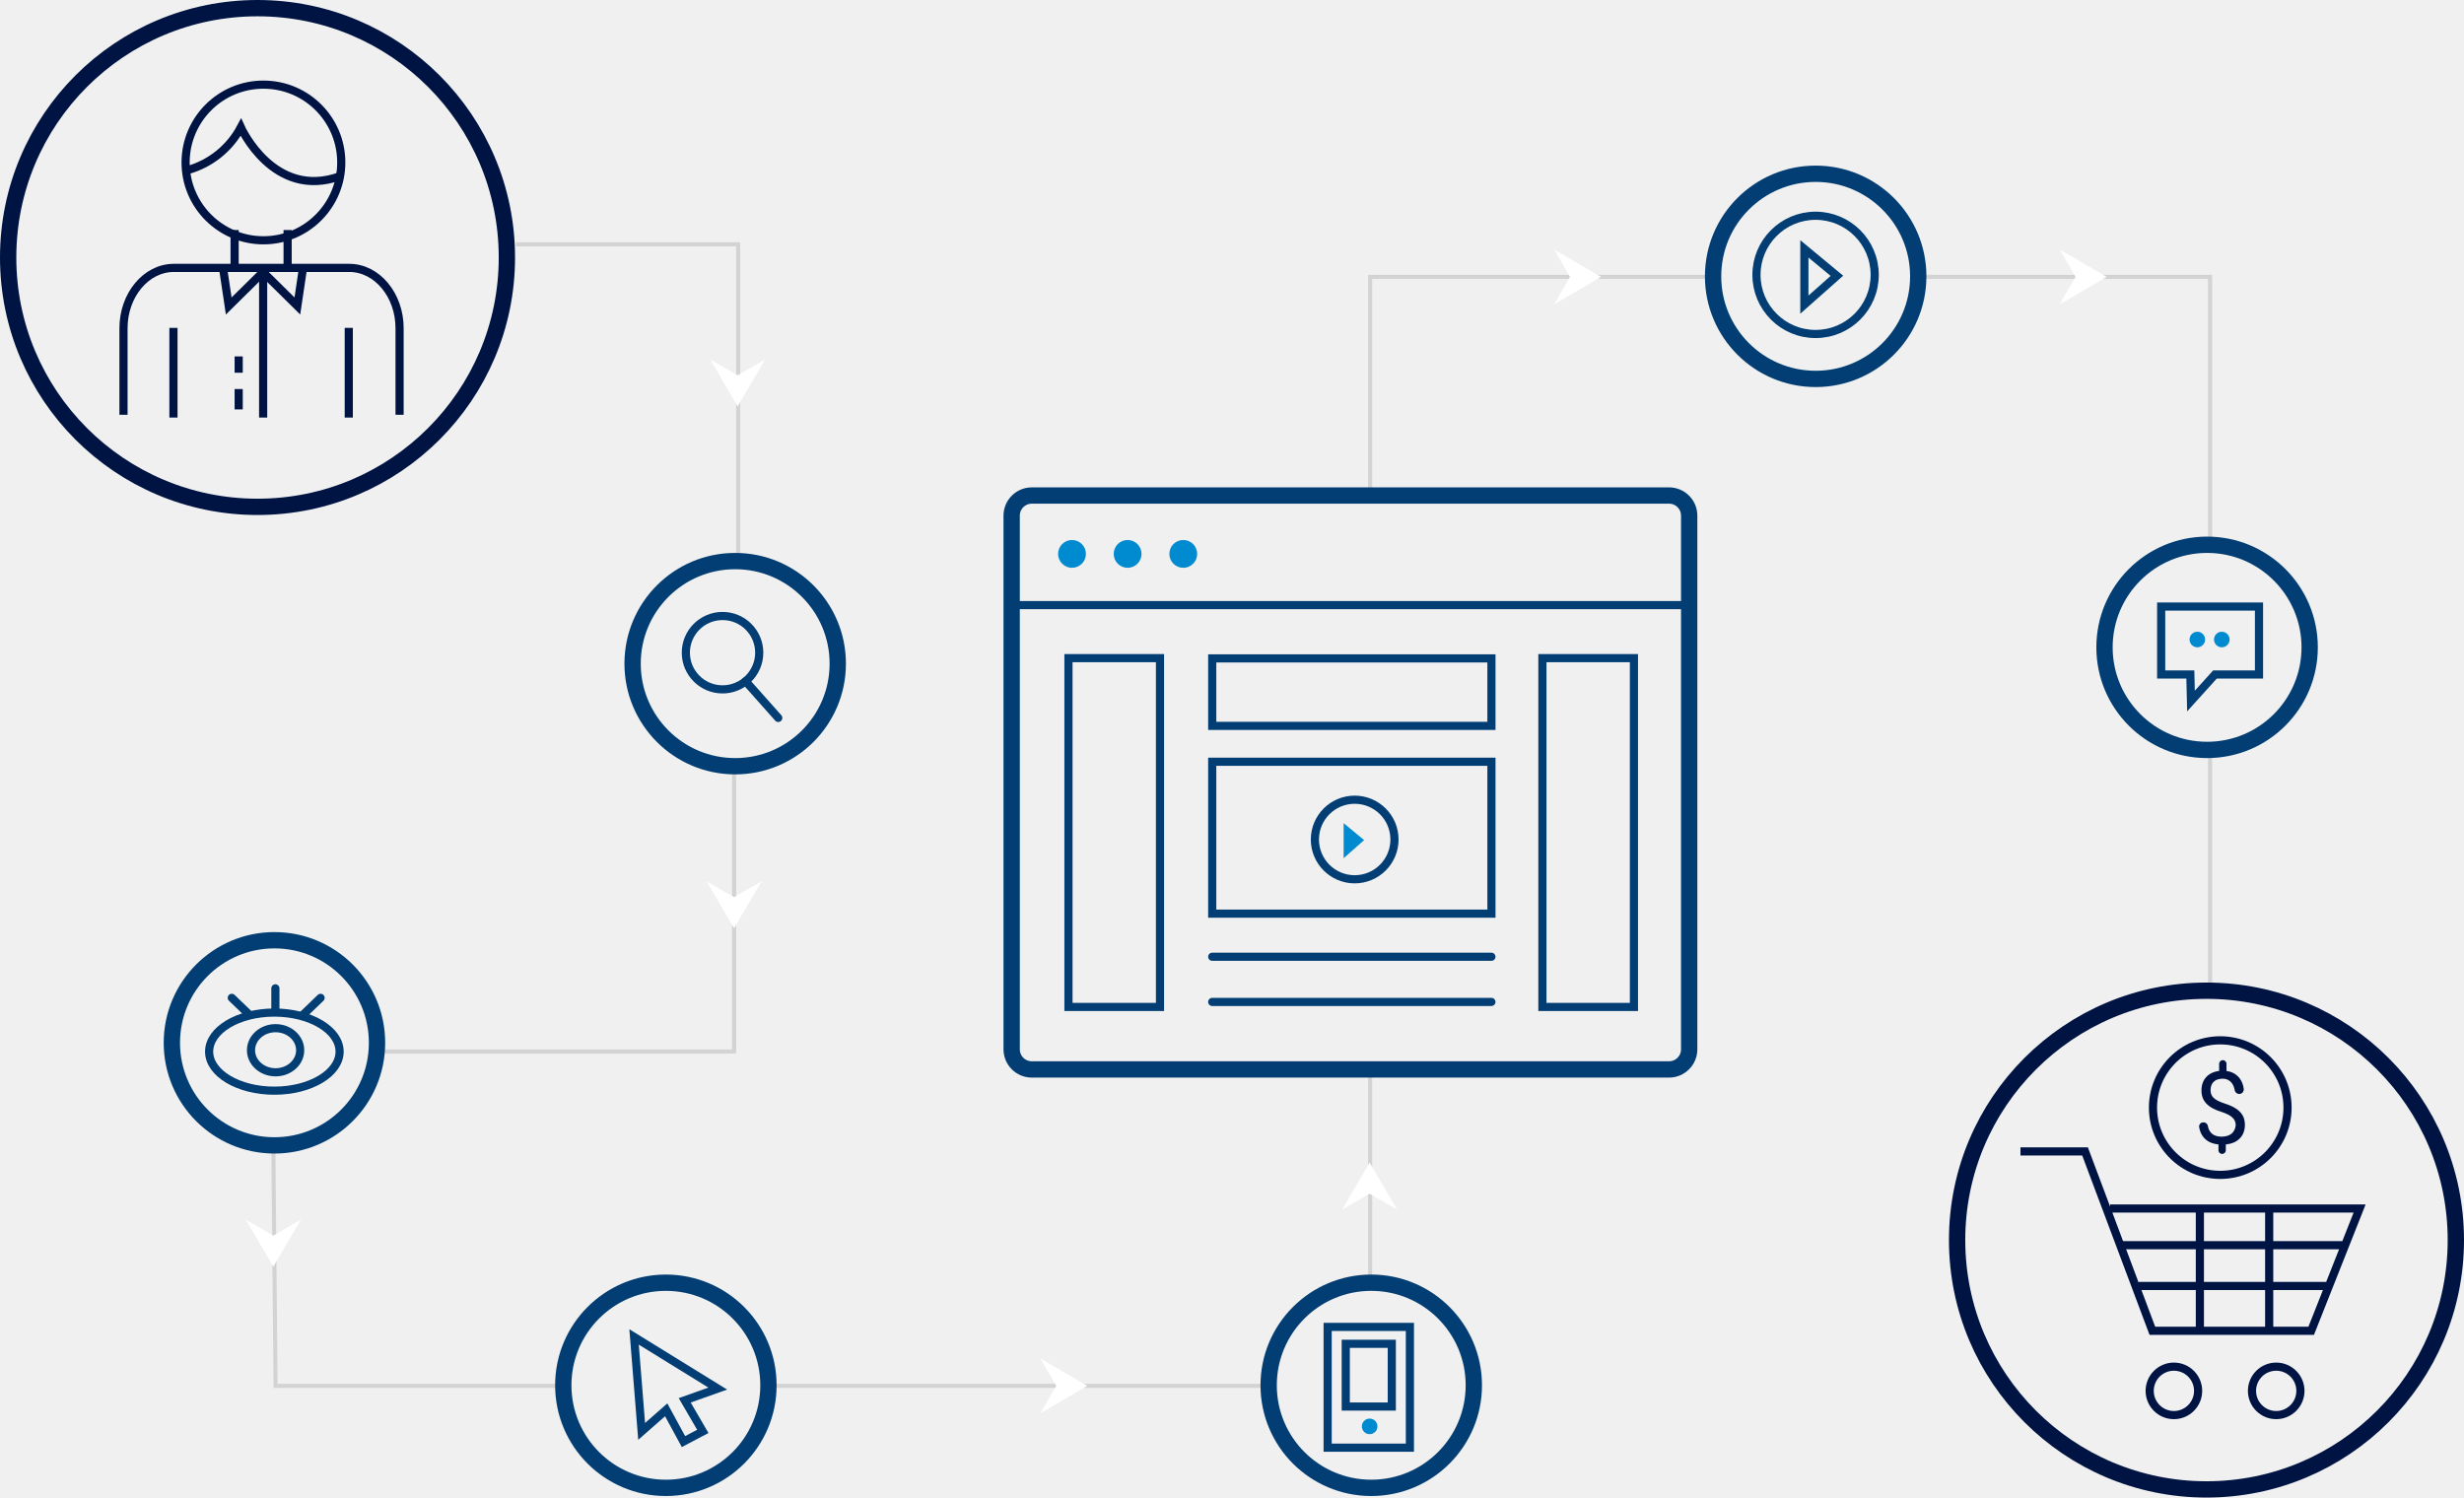
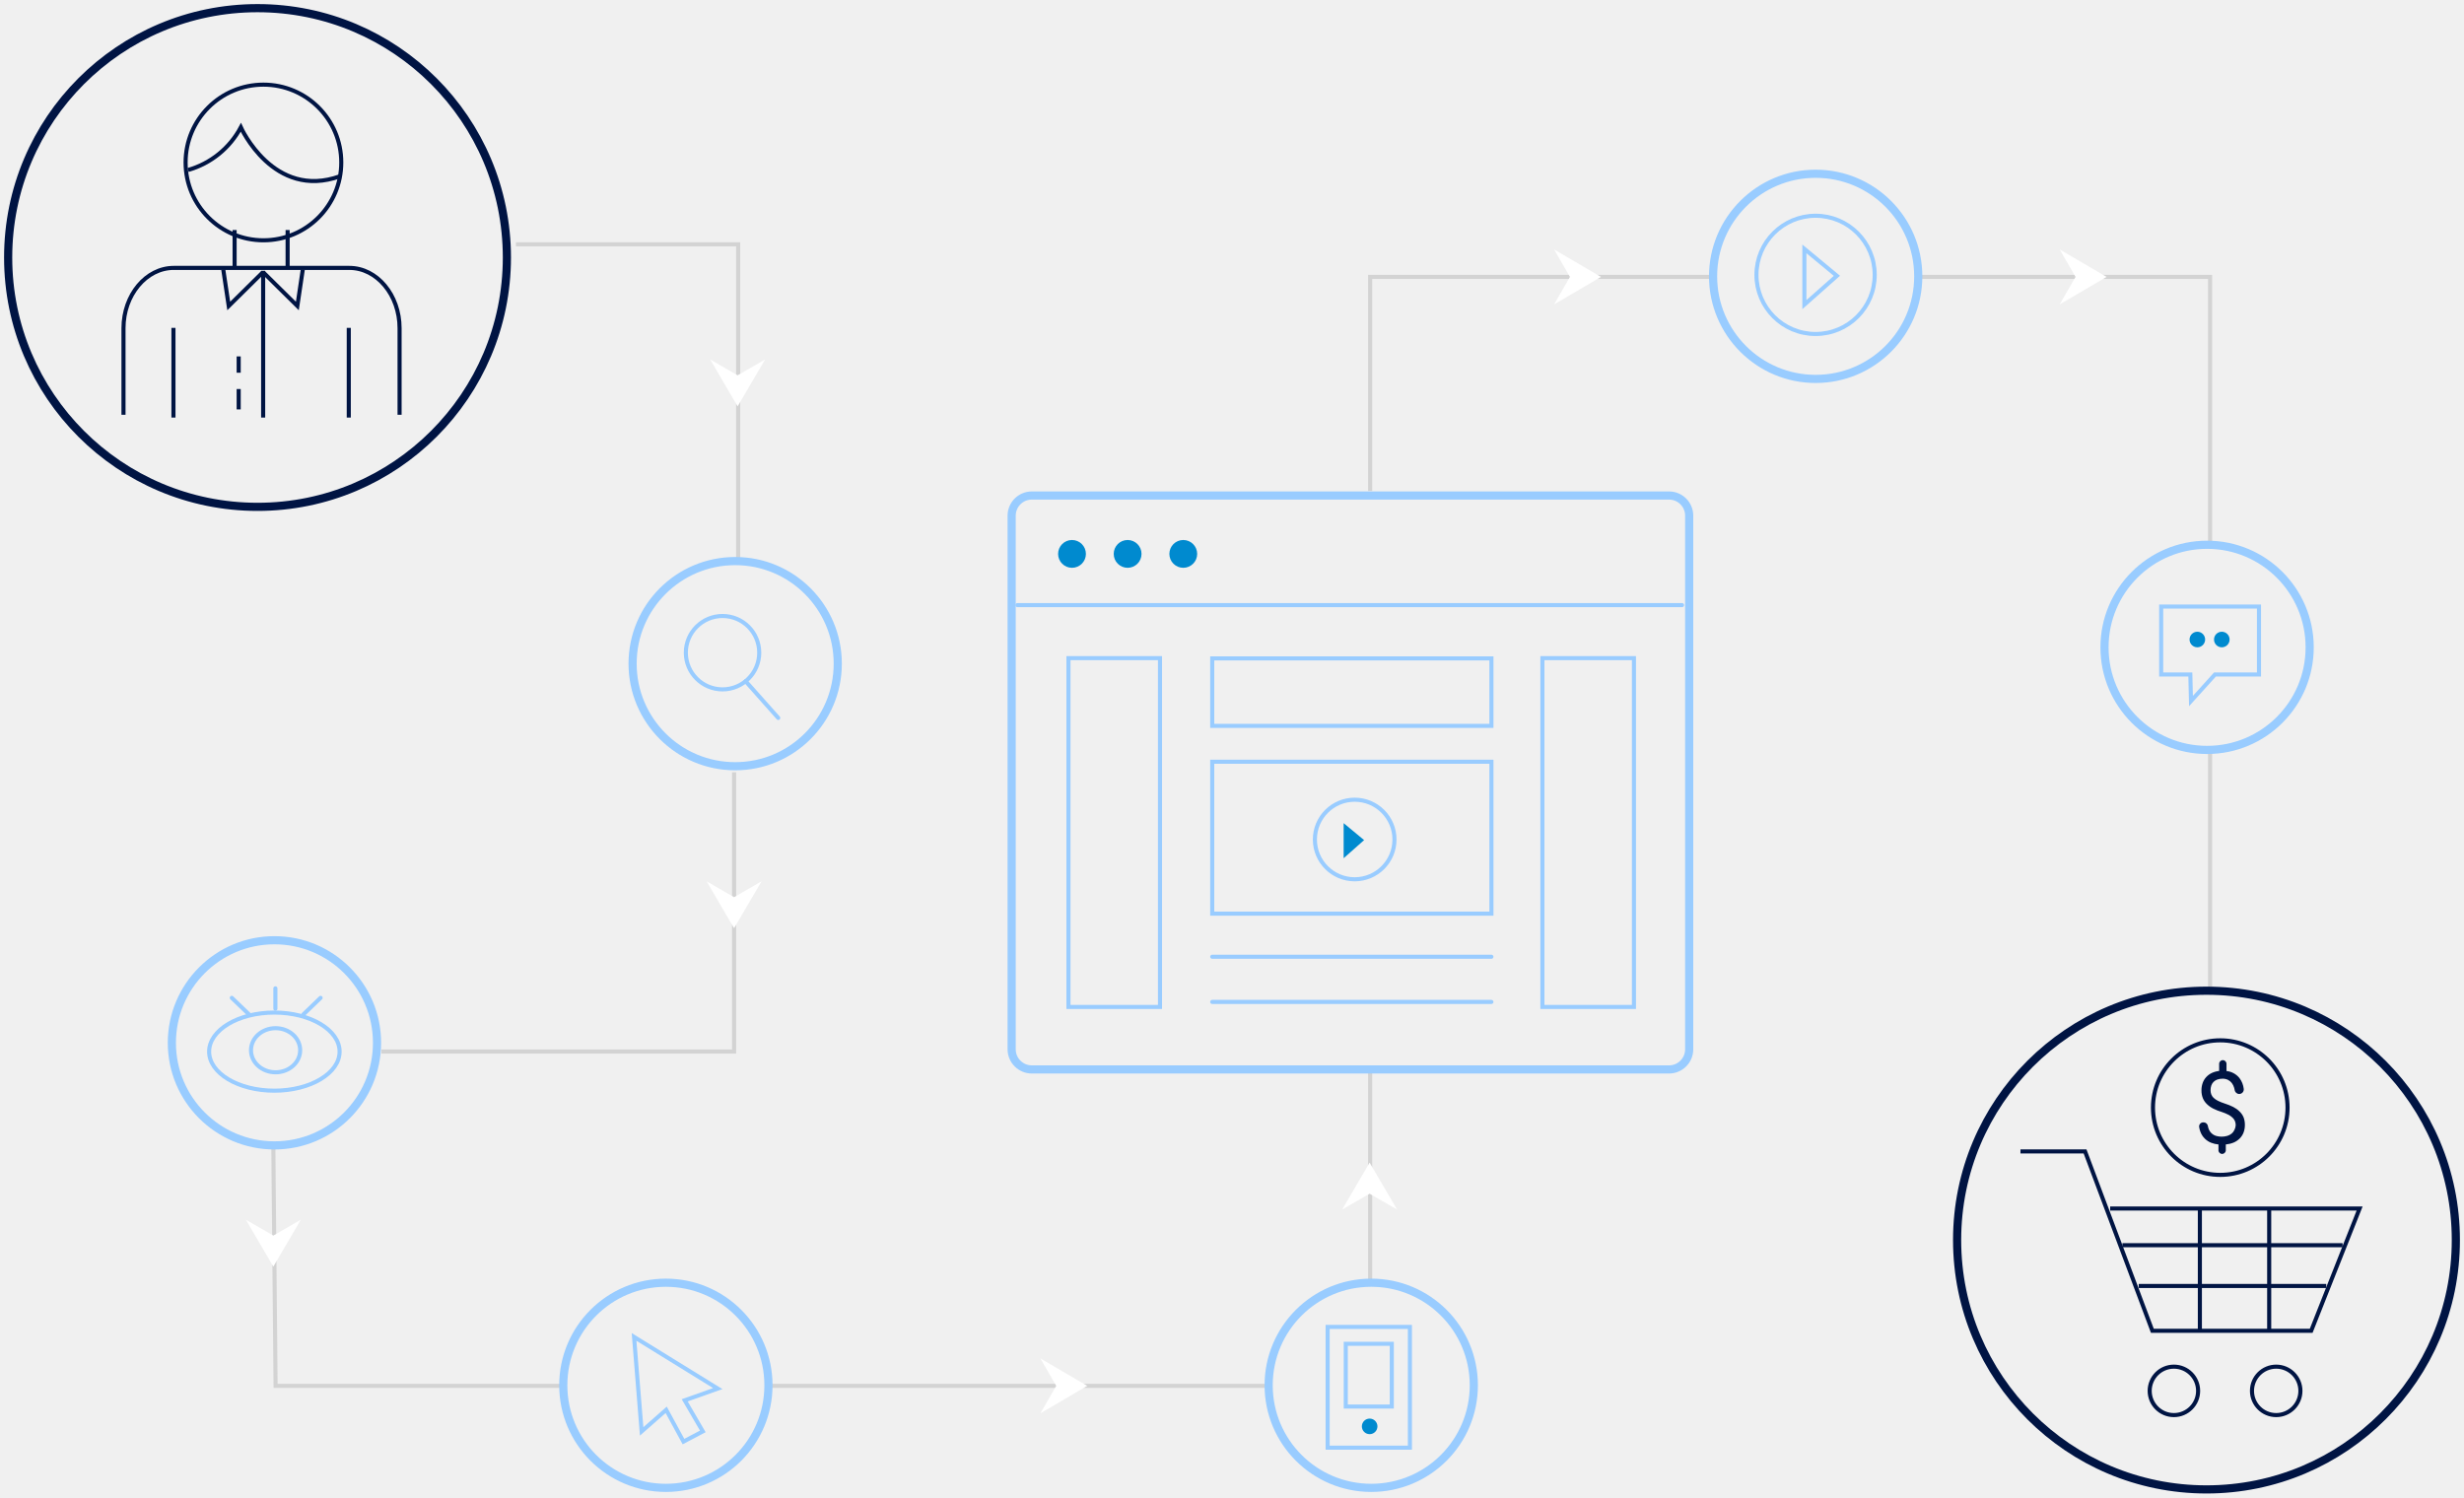
<svg xmlns="http://www.w3.org/2000/svg" viewBox="0 0 604.32 367.32">
  <defs>
    <style>
      .cls-1,.cls-3,.cls-4,.cls-6,.cls-7{fill:none;stroke-miterlimit:10;}
      .cls-1{stroke:#d3d3d3;}.cls-2{fill:#fff;}
      .cls-3{stroke:#001443;}
      .cls-4{stroke:#001443;}
-       .cls-3,.cls-6{stroke-width:4px;}
-       .cls-4,.cls-7{stroke-width:2px;}
+       .cls-3,.cls-6{stroke-width:2px;}
+       .cls-4,.cls-7{stroke-width:1px;}
      .cls-5{fill:#001443;}
-       .cls-6,.cls-7{stroke:#023E73;}
+       .cls-6,.cls-7{stroke:#99CCFF;}
      .cls-7{stroke-linecap:round;}
      .cls-8{fill:#008acf;}
    </style>
  </defs>
  <g id="Layer_2" data-name="Layer 2">
    <g id="Layer_1-2" data-name="Layer 1">
      <line class="cls-1" x1="336.04" y1="314.42" x2="336.04" y2="262.31" />
      <line class="cls-1" x1="542.04" y1="183.94" x2="542.04" y2="243.42" />
      <polyline class="cls-1" points="470.47 67.92 542.04 67.92 542.04 133.68" />
      <polyline class="cls-1" points="336.04 120.42 336.04 67.92 420.18 67.92" />
      <line class="cls-1" x1="188.42" y1="339.92" x2="311.15" y2="339.92" />
      <polyline class="cls-1" points="67.04 281.42 67.59 339.92 138.78 339.92" />
      <polygon class="cls-2" points="255.16 346.66 259.05 339.92 255.16 333.19 266.66 339.92 255.16 346.66" />
      <circle class="cls-3" cx="63.16" cy="63.16" r="61.16" />
      <line class="cls-4" x1="70.54" y1="65.42" x2="70.54" y2="56.42" />
      <line class="cls-4" x1="57.54" y1="56.42" x2="57.54" y2="65.42" />
      <circle class="cls-4" cx="64.61" cy="39.85" r="19.09" />
      <path class="cls-4" d="M46.14,41.69A21.28,21.28,0,0,0,59.07,31.23s8,17.86,24.32,12" />
      <path class="cls-4" d="M98,101.74V80.49c0-8.13-5.54-14.78-12.32-14.78H42.61c-6.77,0-12.32,6.65-12.32,14.78v21.25" />
      <line class="cls-4" x1="42.54" y1="102.42" x2="42.54" y2="80.42" />
      <line class="cls-4" x1="64.54" y1="102.42" x2="64.54" y2="66.42" />
      <line class="cls-4" x1="85.54" y1="102.42" x2="85.54" y2="80.42" />
      <line class="cls-4" x1="58.54" y1="91.42" x2="58.54" y2="87.42" />
      <line class="cls-4" x1="58.54" y1="100.42" x2="58.54" y2="95.42" />
      <polyline class="cls-4" points="54.76 66.12 56.1 75.05 64.41 66.84" />
      <polyline class="cls-4" points="74.26 66.12 72.93 75.05 64.61 66.84" />
      <circle class="cls-3" cx="541.16" cy="304.16" r="61.16" />
      <polyline class="cls-4" points="495.54 282.42 511.38 282.42 527.89 326.42 566.84 326.42 578.72 296.42 517.54 296.42" />
      <circle class="cls-4" cx="533.17" cy="341.15" r="5.94" />
      <circle class="cls-4" cx="558.26" cy="341.15" r="5.94" />
      <line class="cls-4" x1="520.54" y1="305.42" x2="574.54" y2="305.42" />
      <line class="cls-4" x1="524.54" y1="315.42" x2="570.54" y2="315.42" />
      <line class="cls-4" x1="539.54" y1="326.42" x2="539.54" y2="296.42" />
      <line class="cls-4" x1="556.54" y1="326.42" x2="556.54" y2="296.42" />
      <circle class="cls-4" cx="544.54" cy="271.67" r="16.5" />
      <path class="cls-5" d="M548.33,276a2.72,2.72,0,0,0-.18-1,2.5,2.5,0,0,0-.59-.86,4.38,4.38,0,0,0-1.06-.74,10.88,10.88,0,0,0-1.6-.66,12.75,12.75,0,0,1-2.07-.82,6.28,6.28,0,0,1-1.56-1.1,4.34,4.34,0,0,1-1-1.46,5,5,0,0,1-.34-1.9,5.32,5.32,0,0,1,.3-1.84,4.27,4.27,0,0,1,.87-1.44,4.41,4.41,0,0,1,1.36-1,5.77,5.77,0,0,1,1.81-.5v-1.75a.9.9,0,0,1,.9-.9h0a.9.9,0,0,1,.9.9v1.77a4.68,4.68,0,0,1,3.17,1.71,5.38,5.38,0,0,1,1.06,2.67,1.12,1.12,0,0,1-1.12,1.25h0a1.14,1.14,0,0,1-1.11-1,4.75,4.75,0,0,0-.12-.51,3.5,3.5,0,0,0-.58-1.18,2.69,2.69,0,0,0-.95-.78,2.88,2.88,0,0,0-1.29-.28,3.82,3.82,0,0,0-1.32.21,2.46,2.46,0,0,0-.92.58,2.36,2.36,0,0,0-.55.89,3.49,3.49,0,0,0-.18,1.15,3,3,0,0,0,.17,1,2.26,2.26,0,0,0,.57.86,4.51,4.51,0,0,0,1.07.73,11.27,11.27,0,0,0,1.67.67,13.92,13.92,0,0,1,2.08.84,6.15,6.15,0,0,1,1.53,1.09,4.22,4.22,0,0,1,1,1.43,5,5,0,0,1,.33,1.88,5.16,5.16,0,0,1-.33,1.89,4.12,4.12,0,0,1-.94,1.44,4.61,4.61,0,0,1-1.48,1,6.75,6.75,0,0,1-1.93.47v1.42a.9.9,0,0,1-.9.9h0a.9.9,0,0,1-.9-.9v-1.42a6.54,6.54,0,0,1-1.8-.42,4.69,4.69,0,0,1-1.54-1,4.6,4.6,0,0,1-1.07-1.63,5.29,5.29,0,0,1-.32-1.19,1,1,0,0,1,1-1.18h.14a1.07,1.07,0,0,1,1,.92,3.3,3.3,0,0,0,.23.79,2.79,2.79,0,0,0,1.89,1.64,4.72,4.72,0,0,0,1.21.16,4.8,4.8,0,0,0,1.44-.2,3.07,3.07,0,0,0,1.07-.57,2.45,2.45,0,0,0,.67-.9A2.94,2.94,0,0,0,548.33,276Z" />
      <rect class="cls-6" x="248.12" y="121.54" width="166.17" height="140.77" rx="4.94" ry="4.94" />
      <line class="cls-7" x1="249.54" y1="148.42" x2="412.54" y2="148.42" />
      <circle class="cls-8" cx="262.92" cy="135.86" r="3.41" />
      <circle class="cls-8" cx="276.56" cy="135.86" r="3.41" />
      <circle class="cls-8" cx="290.21" cy="135.86" r="3.41" />
      <rect class="cls-7" x="297.31" y="186.84" width="68.48" height="37.26" />
      <rect class="cls-7" x="297.31" y="161.49" width="68.48" height="16.55" />
      <line class="cls-7" x1="365.78" y1="245.75" x2="297.31" y2="245.75" />
      <line class="cls-7" x1="365.78" y1="234.67" x2="297.31" y2="234.67" />
      <rect class="cls-7" x="262.05" y="161.43" width="22.45" height="85.55" />
      <rect class="cls-7" x="378.29" y="161.43" width="22.45" height="85.55" />
      <circle class="cls-7" cx="332.25" cy="205.91" r="9.76" />
      <polygon class="cls-8" points="329.54 201.9 329.54 210.5 334.56 206.06 329.54 201.9" />
      <polyline class="cls-1" points="126.54 59.92 181.04 59.92 181.04 137.62" />
      <polyline class="cls-1" points="180.04 189.42 180.04 257.92 93.54 257.92" />
      <circle class="cls-6" cx="67.31" cy="255.78" r="25.16" />
      <circle class="cls-6" cx="163.31" cy="339.78" r="25.16" />
      <circle class="cls-6" cx="336.31" cy="339.78" r="25.16" />
      <circle class="cls-6" cx="445.31" cy="67.78" r="25.16" />
      <circle class="cls-6" cx="541.31" cy="158.78" r="25.16" />
      <circle class="cls-6" cx="180.31" cy="162.78" r="25.16" />
      <polygon class="cls-2" points="174.18 88.17 180.91 92.06 187.65 88.17 180.91 99.67 174.18 88.17" />
      <polygon class="cls-2" points="173.3 216.17 180.04 220.06 186.78 216.17 180.04 227.67 173.3 216.17" />
      <polygon class="cls-2" points="60.3 299.17 67.04 303.06 73.78 299.17 67.04 310.67 60.3 299.17" />
      <polygon class="cls-2" points="342.65 296.67 335.91 292.79 329.18 296.67 335.91 285.17 342.65 296.67" />
      <polygon class="cls-2" points="381.16 74.66 385.05 67.92 381.16 61.19 392.66 67.92 381.16 74.66" />
      <polygon class="cls-2" points="505.16 74.66 509.05 67.92 505.16 61.19 516.66 67.92 505.16 74.66" />
      <circle class="cls-7" cx="177.21" cy="160.09" r="9" />
      <line class="cls-7" x1="182.87" y1="167.09" x2="190.87" y2="176.09" />
      <ellipse class="cls-7" cx="67.29" cy="257.94" rx="16" ry="9.58" />
      <ellipse class="cls-7" cx="67.59" cy="257.6" rx="6.03" ry="5.41" />
      <line class="cls-7" x1="67.54" y1="247.42" x2="67.54" y2="242.42" />
      <line class="cls-7" x1="61.07" y1="248.81" x2="56.85" y2="244.75" />
      <line class="cls-7" x1="74.41" y1="248.81" x2="78.63" y2="244.75" />
      <polygon class="cls-7" points="155.51 327.92 157.37 351.09 163.39 345.8 167.63 353.59 172.37 351.09 167.93 343.47 176.04 340.59 155.51 327.92" />
      <polygon class="cls-7" points="554.04 148.78 530.05 148.78 530.05 165.44 537.2 165.44 537.36 171.95 543.24 165.44 554.04 165.44 554.04 148.78" />
      <circle class="cls-8" cx="538.92" cy="156.86" r="1.91" />
      <circle class="cls-8" cx="544.92" cy="156.86" r="1.91" />
      <circle class="cls-7" cx="445.29" cy="67.42" r="14.5" />
      <polygon class="cls-7" points="442.54 61.04 442.54 74.72 450.52 67.65 442.54 61.04" />
      <rect class="cls-7" x="320.89" y="330.19" width="29.62" height="20.17" transform="translate(675.98 4.57) rotate(90)" />
      <rect class="cls-7" x="328.01" y="331.66" width="15.39" height="11.29" transform="translate(673.01 1.6) rotate(90)" />
      <circle class="cls-8" cx="335.92" cy="349.86" r="1.91" />
    </g>
  </g>
</svg>
